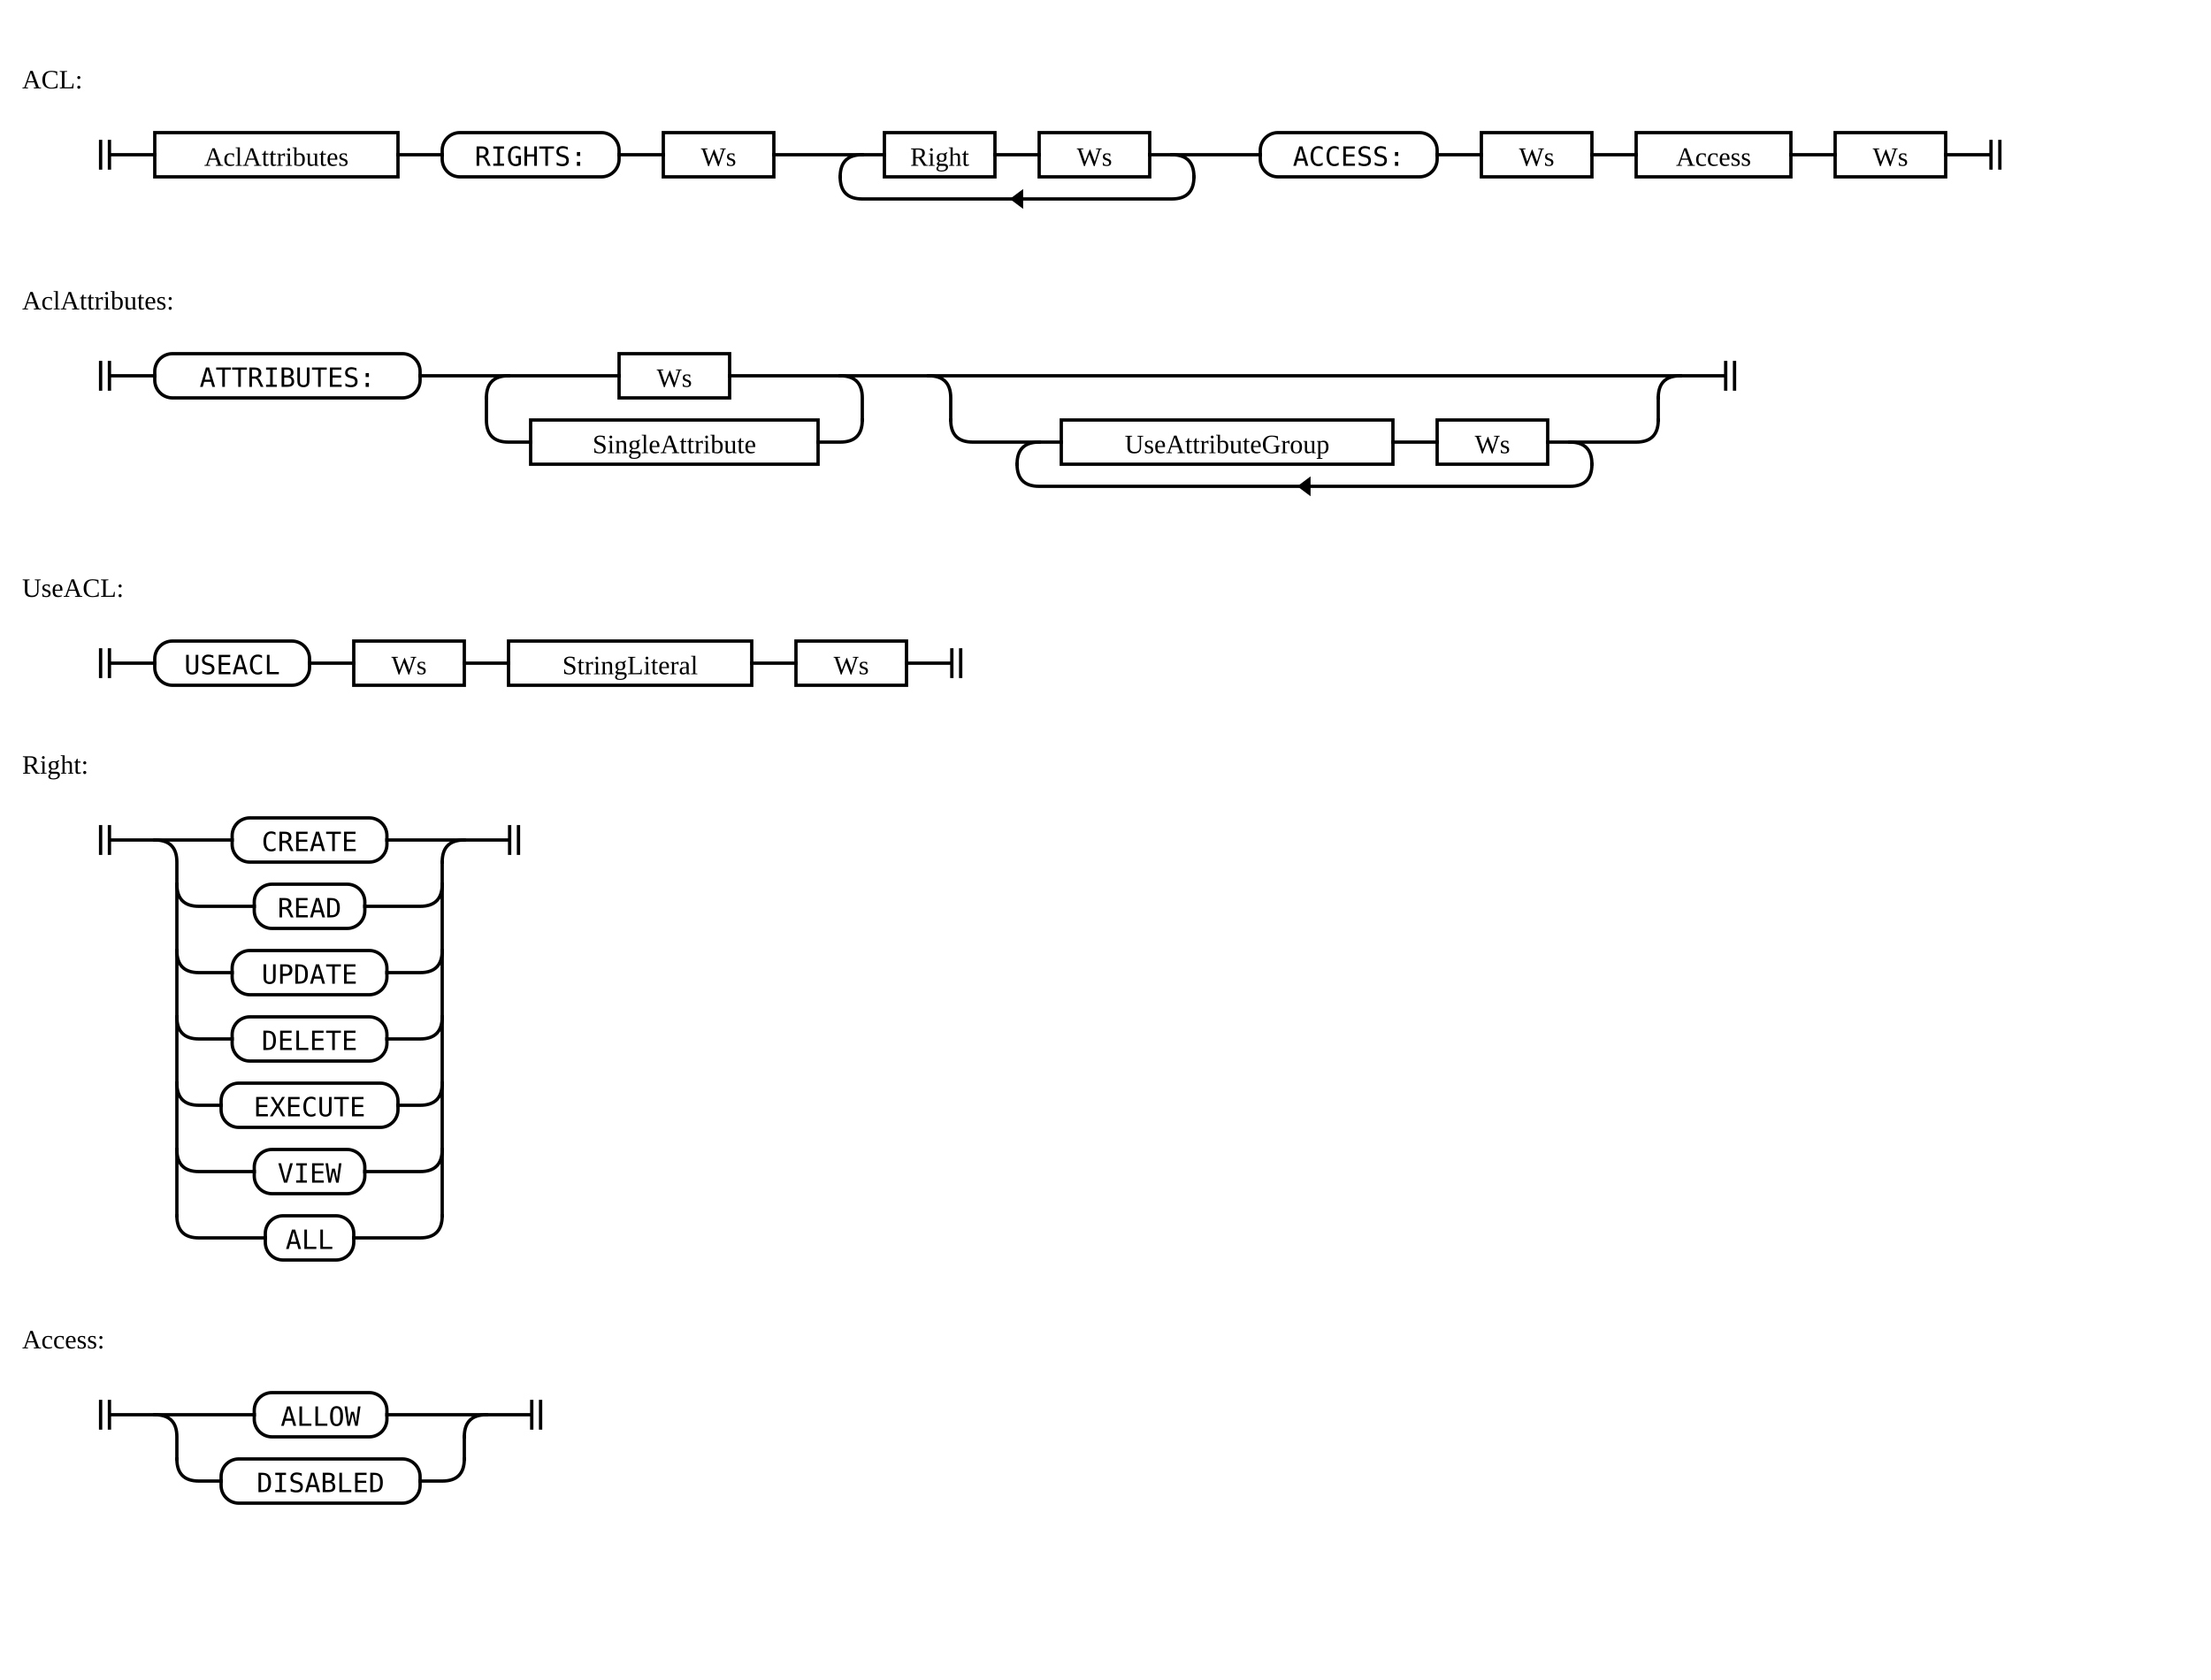
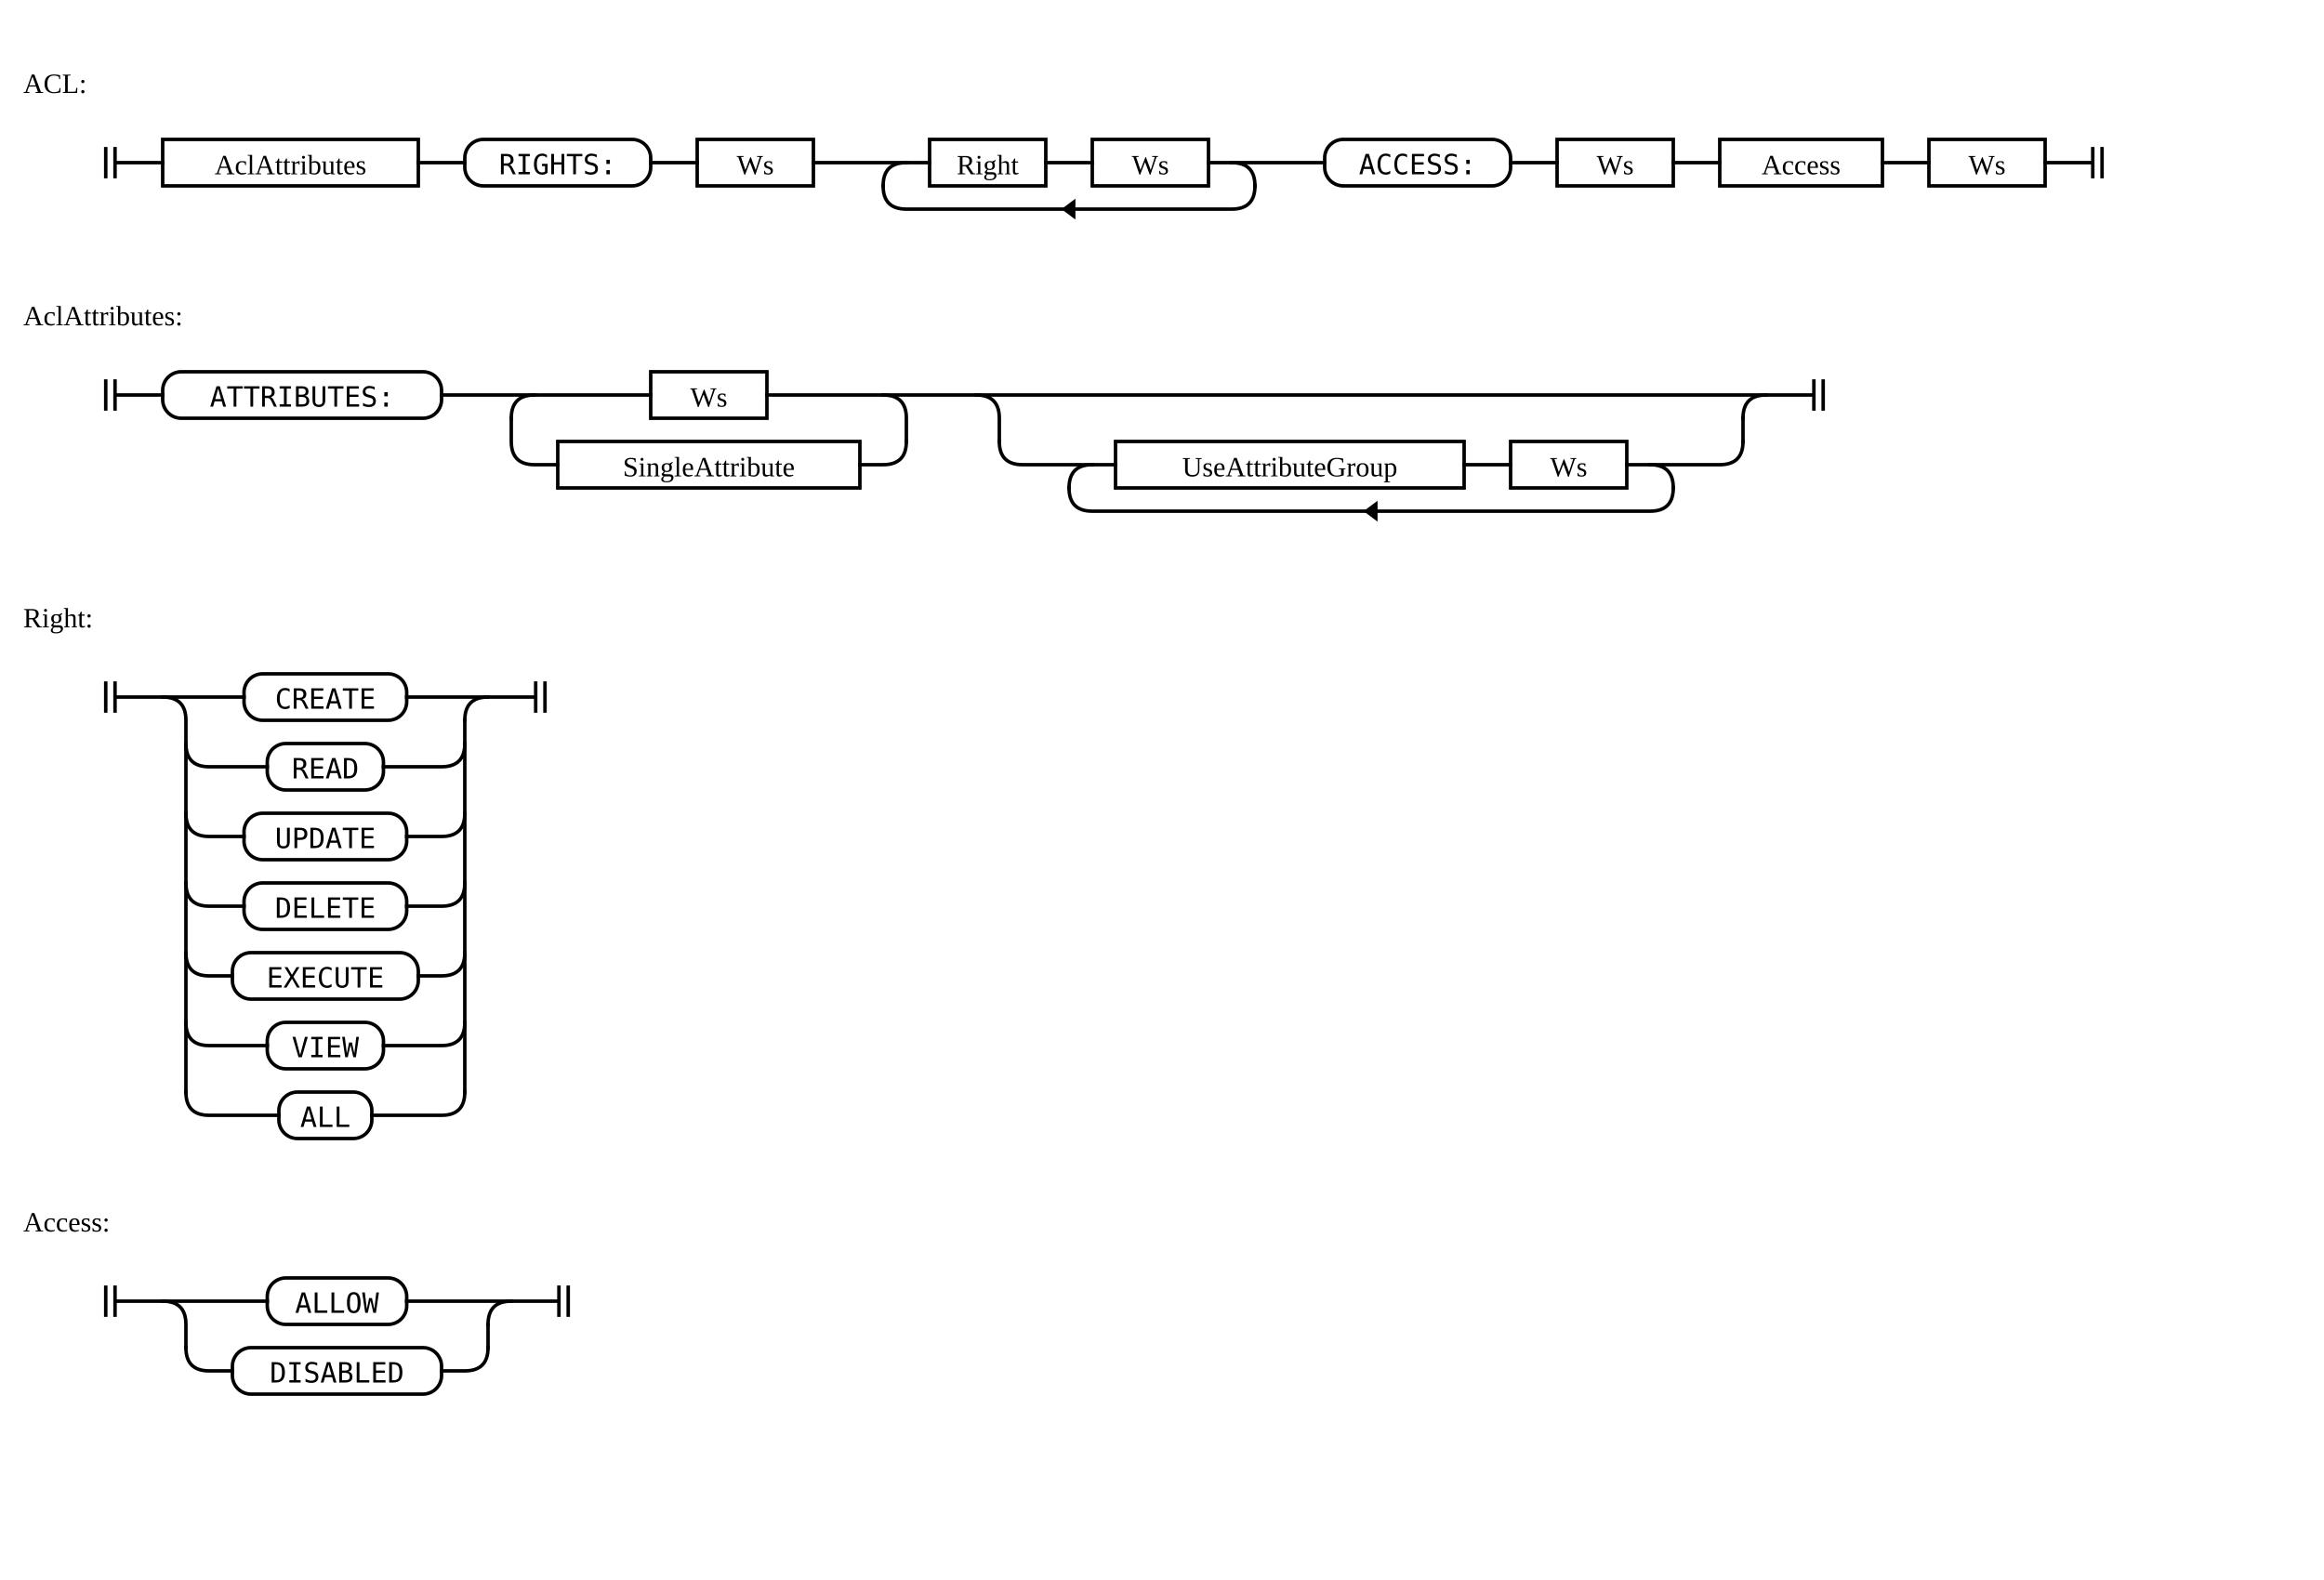
- <svg xmlns="http://www.w3.org/2000/svg" width="1000" height="760" viewBox="0 0 1000 760">
+ <svg xmlns="http://www.w3.org/2000/svg" width="1000" height="680" viewBox="0 0 1000 680">
  <style>
    rect, line, path { stroke-width: 1.5px; stroke: black; fill: transparent; }
    rect, line, path { stroke-linecap: square; stroke-linejoin: rounded; }
    path { fill: transparent; }
    text.literal { font-family: monospace; }
    line.ellipsis { stroke-dasharray: 1 3.5; }
    tspan.hex { font-family: monospace; font-size: 90%; }
    path.arrow { fill: black; }
  </style>
  <g transform="translate(40 50)">
    <text x="-30" y="-10">ACL:</text>
    <path d="M5.5 14 v12 m 4 0 v-12" class="station" />
    <path d="M860.5 14 v12 m 4 0 v-12" class="station" />
    <rect x="30" y="10" height="20" width="110" rx="0" ry="0" class="rule" />
    <text x="85" y="25" text-anchor="middle" class="rule">AclAttributes</text>
    <rect x="160" y="10" height="20" width="80" rx="8" ry="8" class="literal" />
    <text x="200" y="25" text-anchor="middle" class="literal">RIGHTS:</text>
    <rect x="260" y="10" height="20" width="50" rx="0" ry="0" class="rule" />
    <text x="285" y="25" text-anchor="middle" class="rule">Ws</text>
    <rect x="360" y="10" height="20" width="50" rx="0" ry="0" class="rule" />
    <text x="385" y="25" text-anchor="middle" class="rule">Right</text>
    <rect x="430" y="10" height="20" width="50" rx="0" ry="0" class="rule" />
    <text x="455" y="25" text-anchor="middle" class="rule">Ws</text>
    <path d="M418 40 l4 3 v-6 z" class="arrow" />
    <rect x="530" y="10" height="20" width="80" rx="8" ry="8" class="literal" />
    <text x="570" y="25" text-anchor="middle" class="literal">ACCESS:</text>
    <rect x="630" y="10" height="20" width="50" rx="0" ry="0" class="rule" />
    <text x="655" y="25" text-anchor="middle" class="rule">Ws</text>
    <rect x="700" y="10" height="20" width="70" rx="0" ry="0" class="rule" />
    <text x="735" y="25" text-anchor="middle" class="rule">Access</text>
    <rect x="790" y="10" height="20" width="50" rx="0" ry="0" class="rule" />
    <text x="815" y="25" text-anchor="middle" class="rule">Ws</text>
    <path d="M770 20 h20" />
    <path d="M680 20 h20" />
    <path d="M610 20 h20" />
    <path d="M340 30 v0 q0 10 10 10 h140 q10 0 10 -10 v0" />
    <path d="M490 20 q10 0 10 10" />
    <path d="M480 20 h50" />
    <path d="M410 20 h20" />
    <path d="M340 30 q0 -10 10 -10" />
    <path d="M310 20 h50" />
    <path d="M240 20 h20" />
    <path d="M140 20 h20" />
    <path d="M840 20 h20" />
    <path d="M10 20 h20" />
  </g>
  <g transform="translate(40 150)">
    <text x="-30" y="-10">AclAttributes:</text>
    <path d="M5.5 14 v12 m 4 0 v-12" class="station" />
    <path d="M740.5 14 v12 m 4 0 v-12" class="station" />
    <rect x="30" y="10" height="20" width="120" rx="8" ry="8" class="literal" />
    <text x="90" y="25" text-anchor="middle" class="literal">ATTRIBUTES:</text>
    <rect x="240" y="10" height="20" width="50" rx="0" ry="0" class="rule" />
    <text x="265" y="25" text-anchor="middle" class="rule">Ws</text>
    <rect x="200" y="40" height="20" width="130" rx="0" ry="0" class="rule" />
    <text x="265" y="55" text-anchor="middle" class="rule">SingleAttribute</text>
    <rect x="440" y="40" height="20" width="150" rx="0" ry="0" class="rule" />
    <text x="515" y="55" text-anchor="middle" class="rule">UseAttributeGroup</text>
    <rect x="610" y="40" height="20" width="50" rx="0" ry="0" class="rule" />
    <text x="635" y="55" text-anchor="middle" class="rule">Ws</text>
    <path d="M548 70 l4 3 v-6 z" class="arrow" />
    <path d="M710 30 v10" />
    <path d="M420 60 v0 q0 10 10 10 h240 q10 0 10 -10 v0" />
    <path d="M670 50 q10 0 10 10" />
    <path d="M660 50 h40 q10 0 10 -10" />
    <path d="M590 50 h20" />
    <path d="M420 60 q0 -10 10 -10" />
    <path d="M390 40 q0 10 10 10 h40" />
    <path d="M710 30 q0 -10 10 -10" />
    <path d="M380 20 q10 0 10 10 v10" />
    <path d="M180 30 v10 q0 10 10 10 h10" />
    <path d="M330 50 h10 q10 0 10 -10" />
    <path d="M340 20 q10 0 10 10 v10" />
    <path d="M290 20 h450" />
    <path d="M180 30 q0 -10 10 -10" />
    <path d="M150 20 h90" />
    <path d="M10 20 h20" />
  </g>
  <g transform="translate(40 280)">
-     <text x="-30" y="-10">UseACL:</text>
-     <path d="M5.5 14 v12 m 4 0 v-12" class="station" />
-     <path d="M390.5 14 v12 m 4 0 v-12" class="station" />
-     <rect x="30" y="10" height="20" width="70" rx="8" ry="8" class="literal" />
-     <text x="65" y="25" text-anchor="middle" class="literal">USEACL</text>
-     <rect x="120" y="10" height="20" width="50" rx="0" ry="0" class="rule" />
-     <text x="145" y="25" text-anchor="middle" class="rule">Ws</text>
-     <rect x="190" y="10" height="20" width="110" rx="0" ry="0" class="rule" />
-     <text x="245" y="25" text-anchor="middle" class="rule">StringLiteral</text>
-     <rect x="320" y="10" height="20" width="50" rx="0" ry="0" class="rule" />
-     <text x="345" y="25" text-anchor="middle" class="rule">Ws</text>
-     <path d="M300 20 h20" />
-     <path d="M170 20 h20" />
-     <path d="M100 20 h20" />
-     <path d="M370 20 h20" />
-     <path d="M10 20 h20" />
-   </g>
-   <g transform="translate(40 360)">
    <text x="-30" y="-10">Right:</text>
    <path d="M5.5 14 v12 m 4 0 v-12" class="station" />
    <path d="M190.5 14 v12 m 4 0 v-12" class="station" />
    <rect x="65" y="10" height="20" width="70" rx="8" ry="8" class="literal" />
    <text x="100" y="25" text-anchor="middle" class="literal">CREATE</text>
    <rect x="75" y="40" height="20" width="50" rx="8" ry="8" class="literal" />
    <text x="100" y="55" text-anchor="middle" class="literal">READ</text>
    <rect x="65" y="70" height="20" width="70" rx="8" ry="8" class="literal" />
    <text x="100" y="85" text-anchor="middle" class="literal">UPDATE</text>
    <rect x="65" y="100" height="20" width="70" rx="8" ry="8" class="literal" />
    <text x="100" y="115" text-anchor="middle" class="literal">DELETE</text>
    <rect x="60" y="130" height="20" width="80" rx="8" ry="8" class="literal" />
    <text x="100" y="145" text-anchor="middle" class="literal">EXECUTE</text>
    <rect x="75" y="160" height="20" width="50" rx="8" ry="8" class="literal" />
    <text x="100" y="175" text-anchor="middle" class="literal">VIEW</text>
    <rect x="80" y="190" height="20" width="40" rx="8" ry="8" class="literal" />
    <text x="100" y="205" text-anchor="middle" class="literal">ALL</text>
    <path d="M160 30 v160" />
    <path d="M120 200 h30 q10 0 10 -10" />
    <path d="M40 190 q0 10 10 10 h30" />
    <path d="M125 170 h25 q10 0 10 -10" />
    <path d="M40 160 q0 10 10 10 h25" />
    <path d="M140 140 h10 q10 0 10 -10" />
    <path d="M40 130 q0 10 10 10 h10" />
    <path d="M135 110 h15 q10 0 10 -10" />
    <path d="M40 100 q0 10 10 10 h15" />
    <path d="M135 80 h15 q10 0 10 -10" />
    <path d="M40 70 q0 10 10 10 h15" />
    <path d="M125 50 h25 q10 0 10 -10" />
    <path d="M40 40 q0 10 10 10 h25" />
    <path d="M160 30 q0 -10 10 -10" />
    <path d="M135 20 h55" />
    <path d="M30 20 q10 0 10 10 v160" />
    <path d="M10 20 h55" />
  </g>
-   <g transform="translate(40 620)">
+   <g transform="translate(40 540)">
    <text x="-30" y="-10">Access:</text>
    <path d="M5.5 14 v12 m 4 0 v-12" class="station" />
    <path d="M200.5 14 v12 m 4 0 v-12" class="station" />
    <rect x="75" y="10" height="20" width="60" rx="8" ry="8" class="literal" />
    <text x="105" y="25" text-anchor="middle" class="literal">ALLOW</text>
    <rect x="60" y="40" height="20" width="90" rx="8" ry="8" class="literal" />
    <text x="105" y="55" text-anchor="middle" class="literal">DISABLED</text>
    <path d="M170 30 v10" />
    <path d="M150 50 h10 q10 0 10 -10" />
    <path d="M40 40 q0 10 10 10 h10" />
    <path d="M170 30 q0 -10 10 -10" />
    <path d="M135 20 h65" />
    <path d="M30 20 q10 0 10 10 v10" />
    <path d="M10 20 h65" />
  </g>
</svg>
